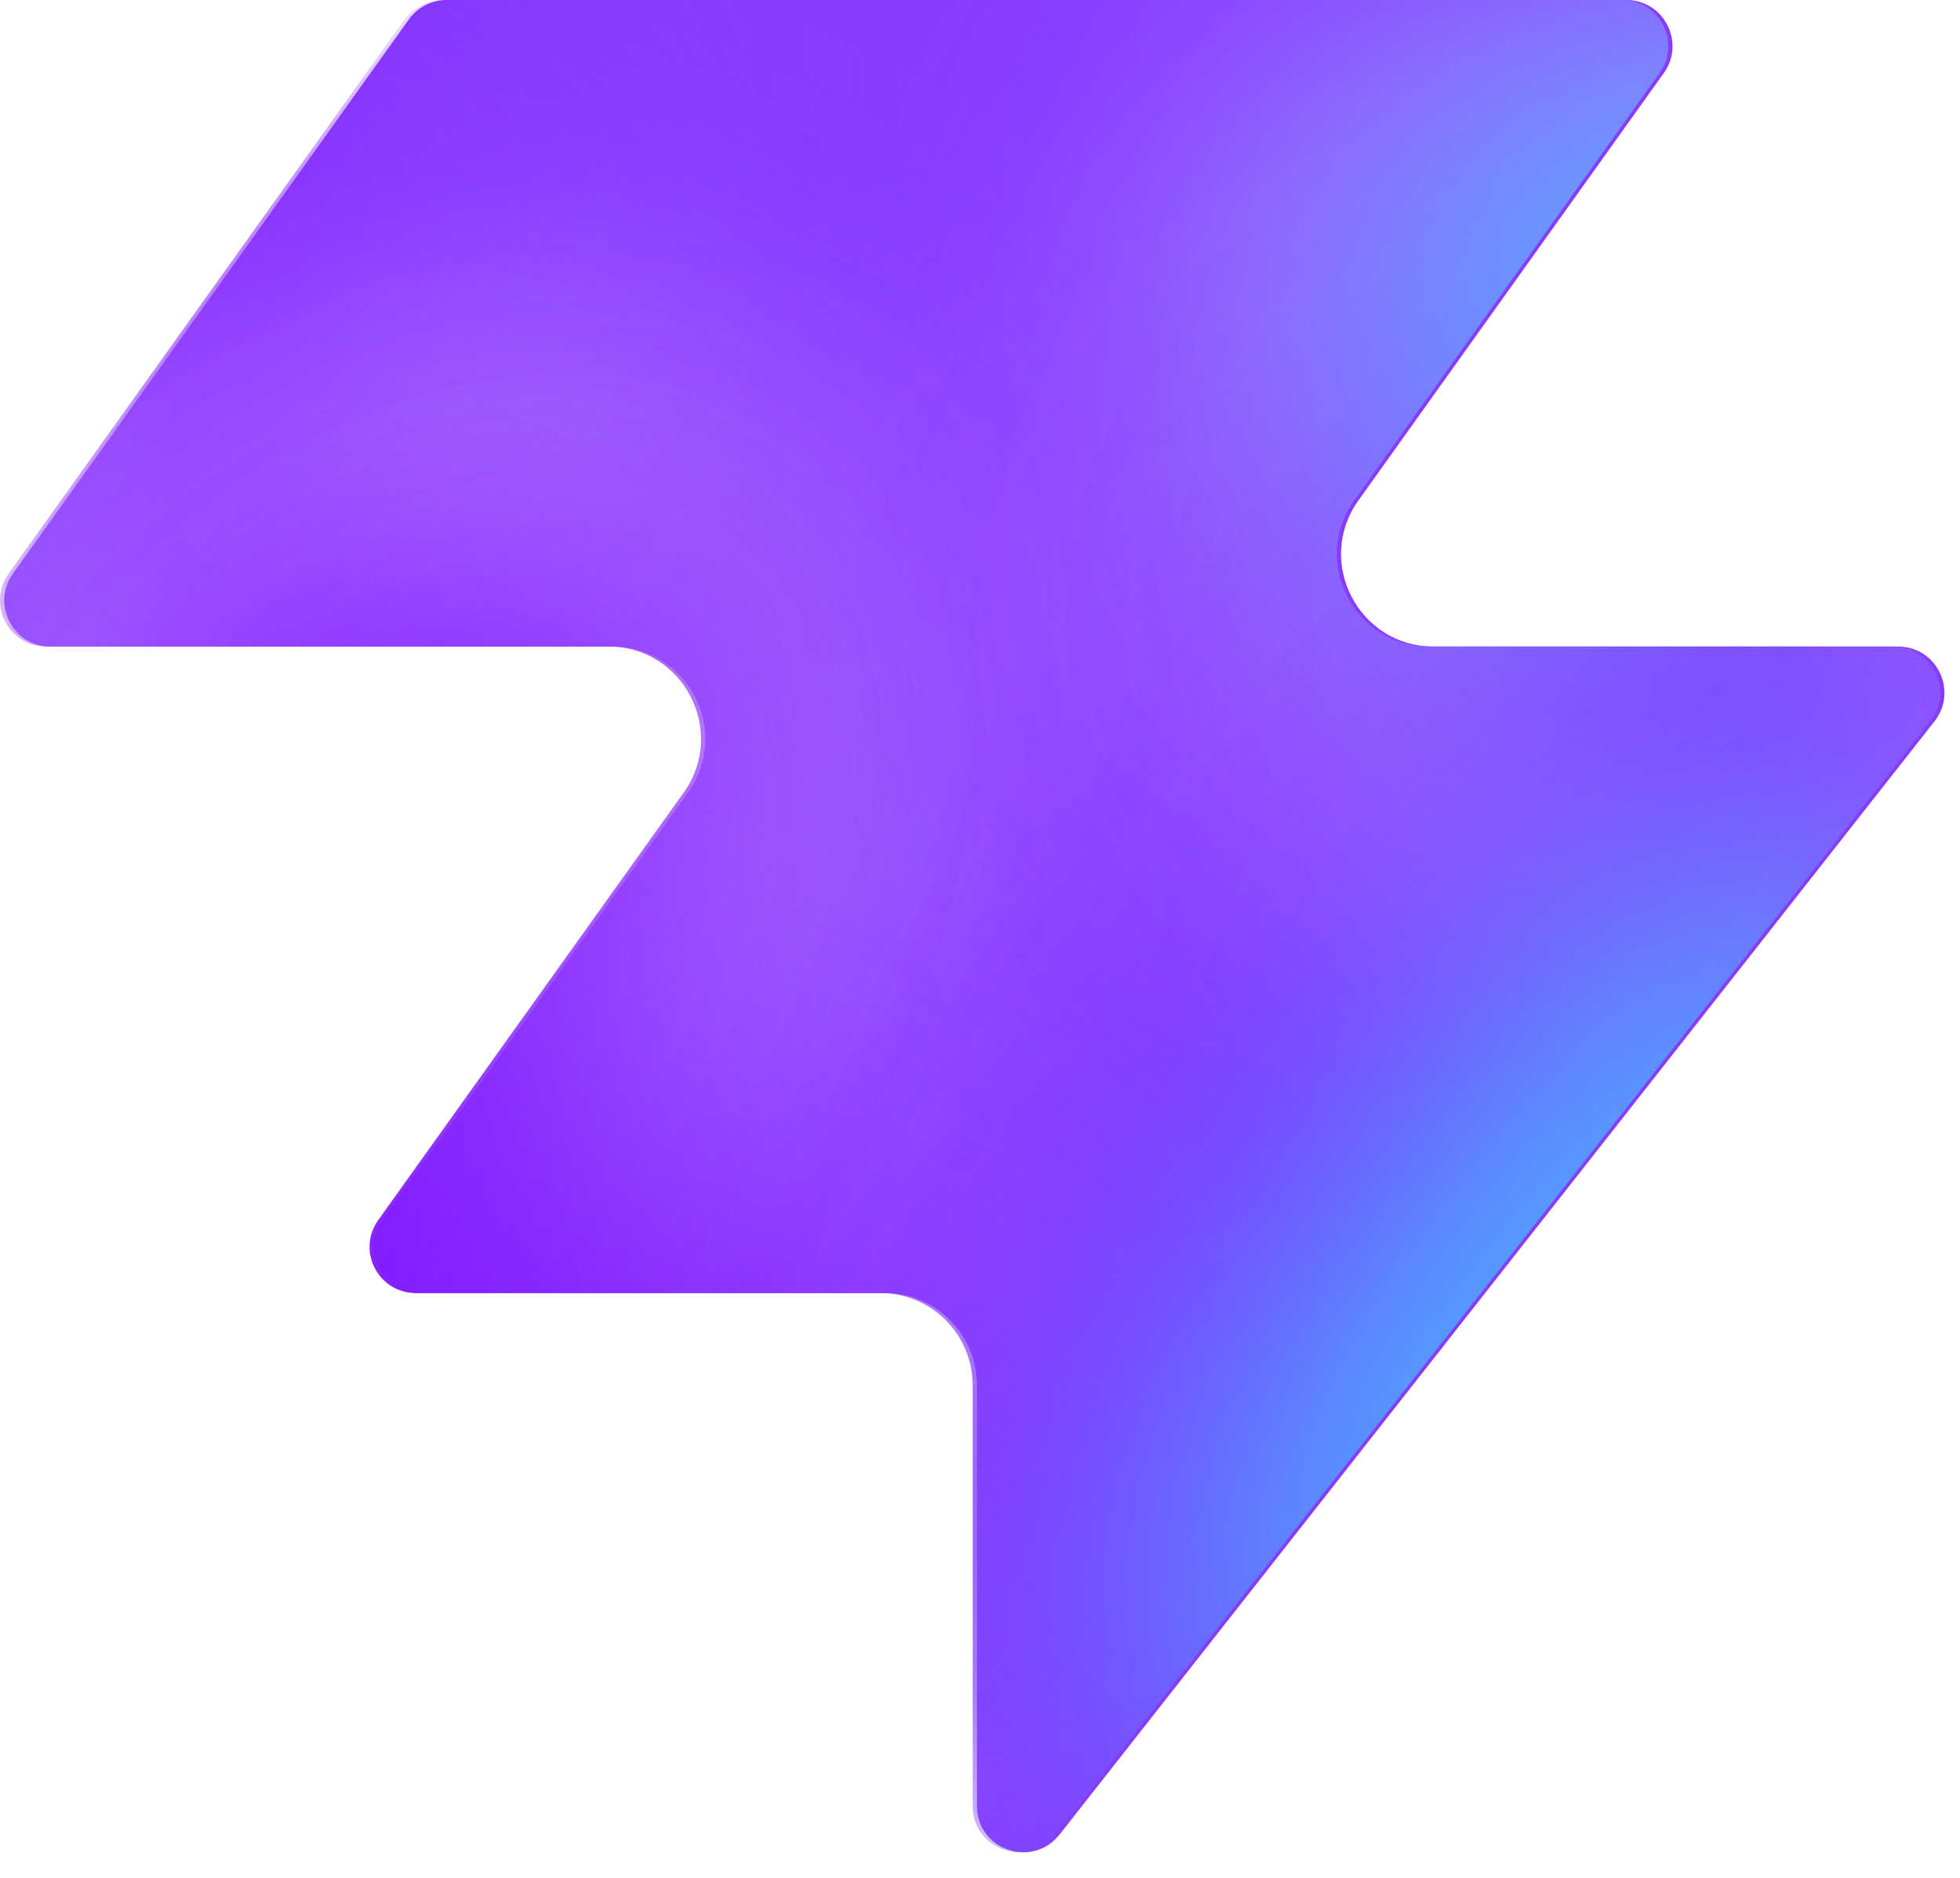
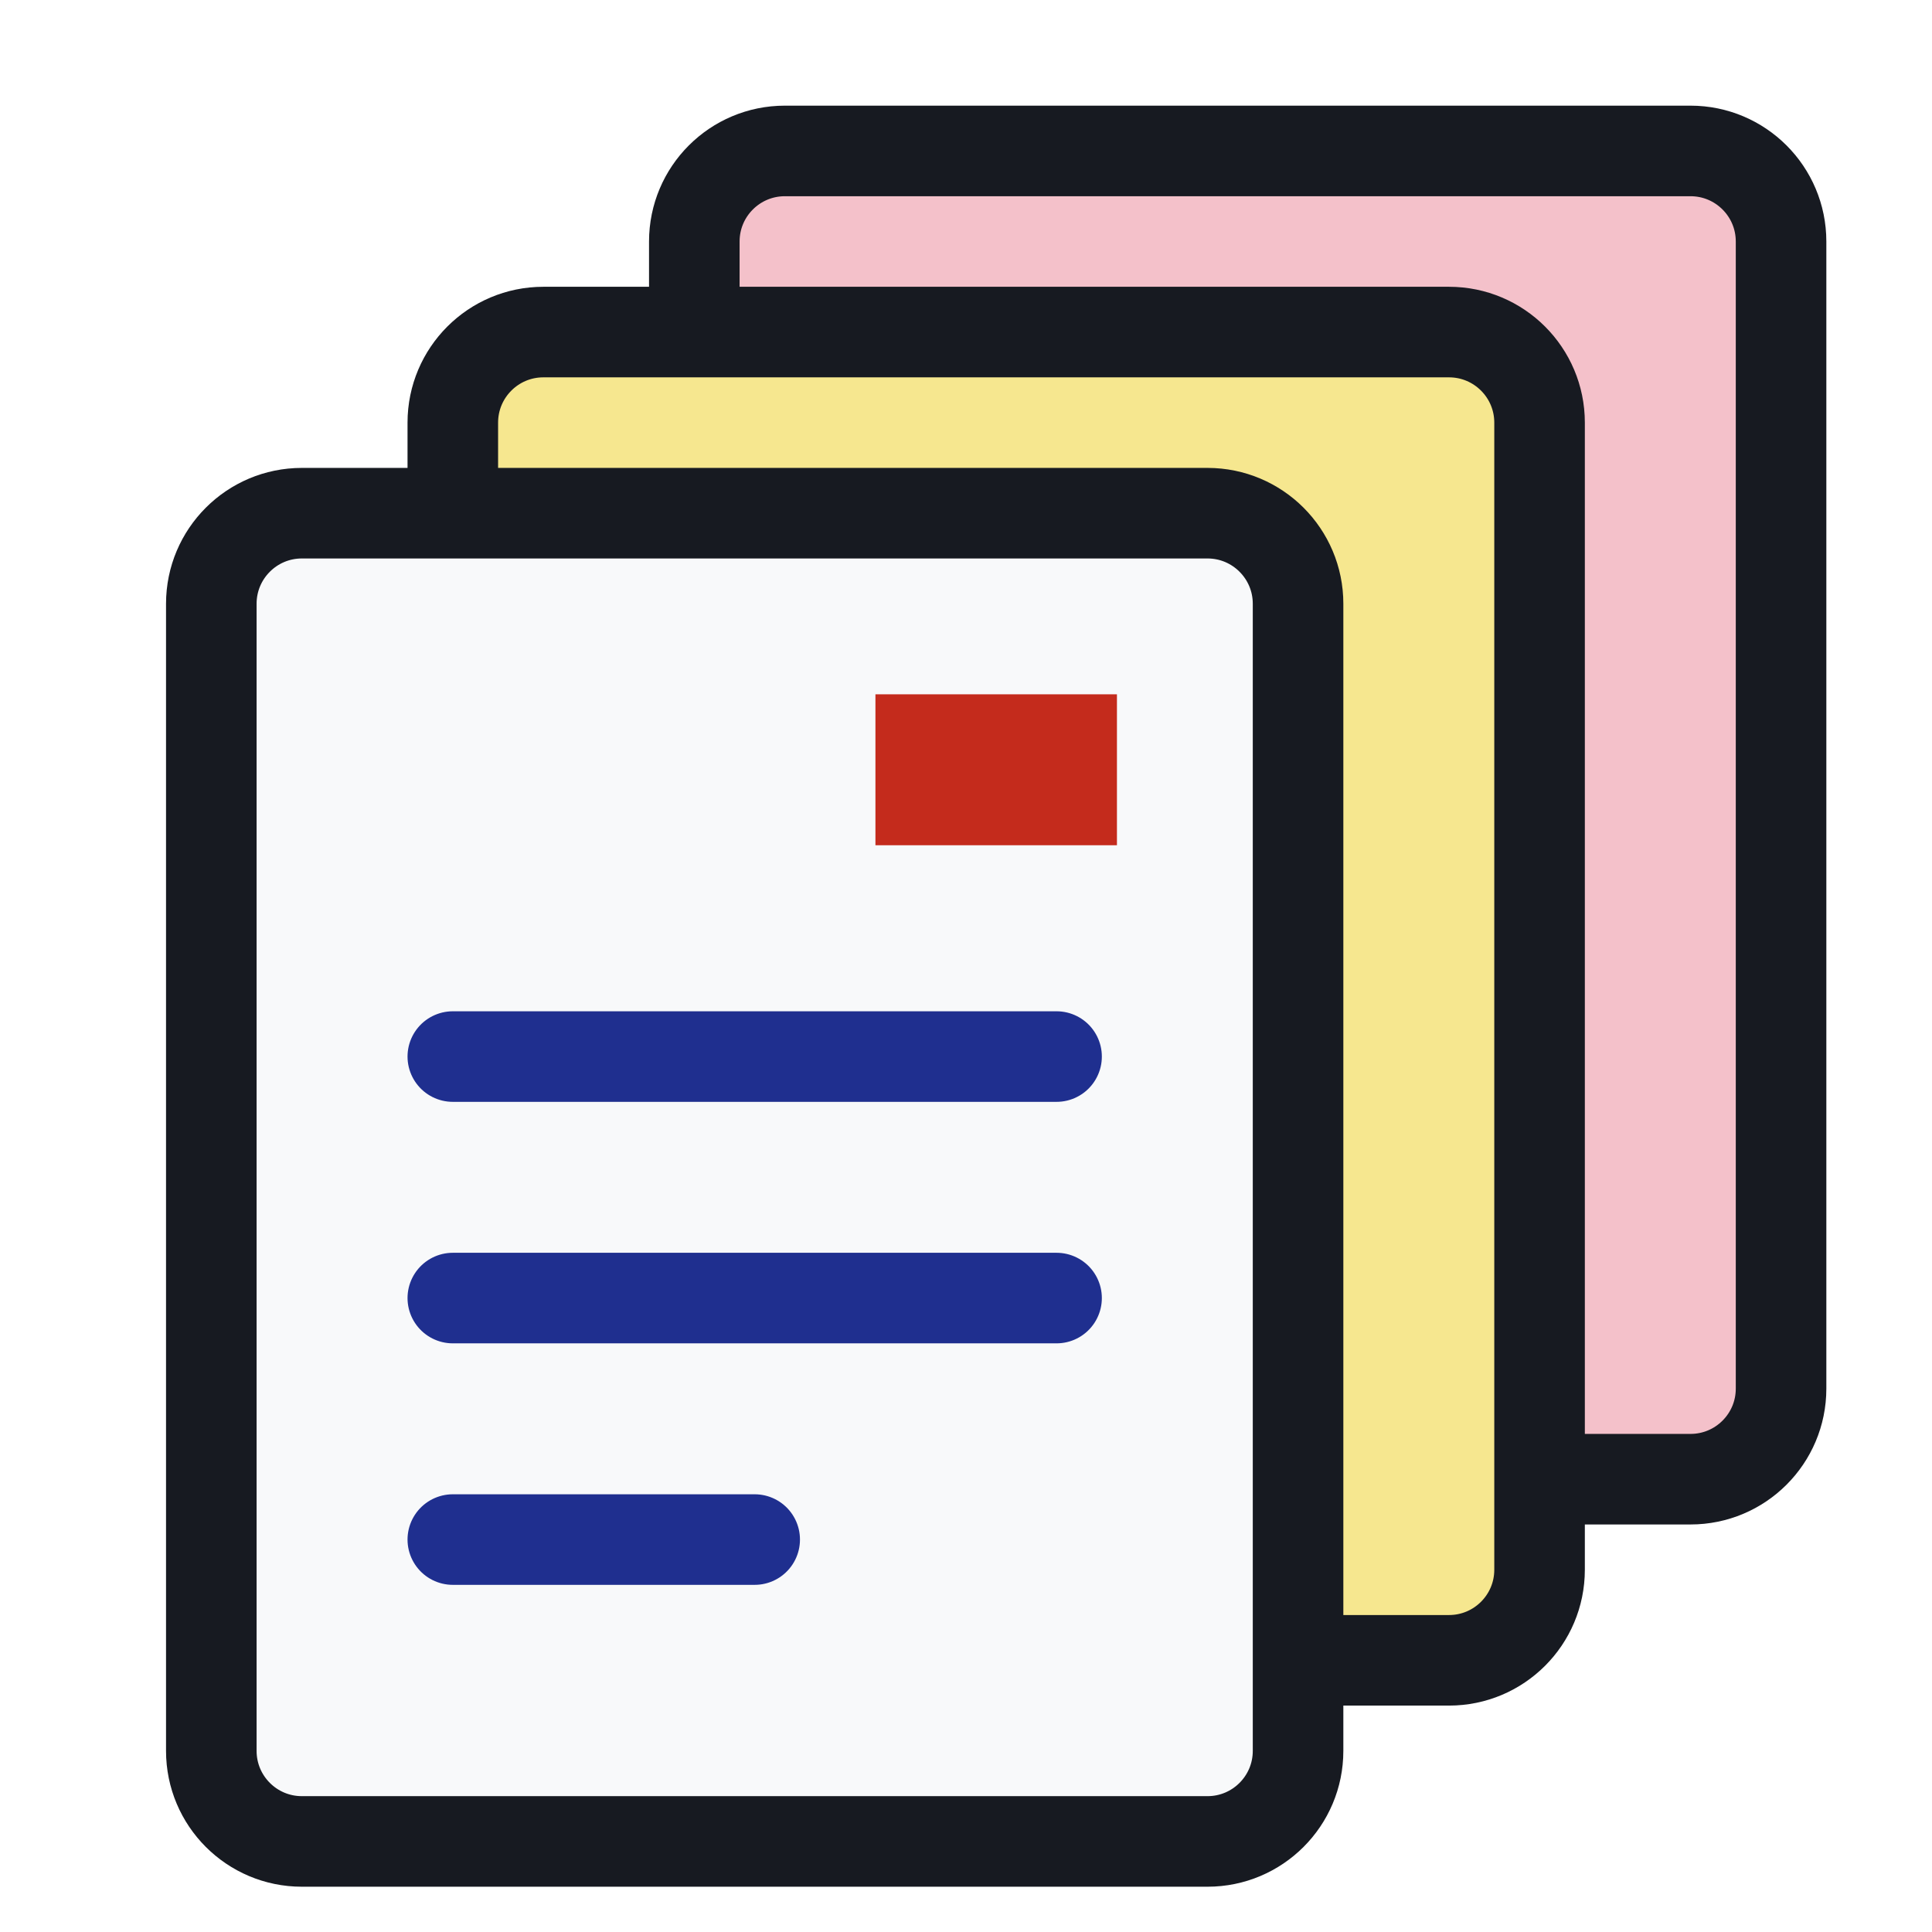
- <svg xmlns="http://www.w3.org/2000/svg" width="48" height="46" fill="none" viewBox="0 0 48 46">
-   <path fill="#863bff" d="M25.946 44.938c-.664.845-2.021.375-2.021-.698V33.937a2.26 2.26 0 0 0-2.262-2.262H10.287c-.92 0-1.456-1.04-.92-1.788l7.48-10.471c1.07-1.497 0-3.578-1.842-3.578H1.237c-.92 0-1.456-1.04-.92-1.788L10.013.474c.214-.297.556-.474.92-.474h28.894c.92 0 1.456 1.04.92 1.788l-7.48 10.471c-1.07 1.498 0 3.579 1.842 3.579h11.377c.943 0 1.473 1.088.89 1.83L25.947 44.94z" style="fill:#863bff;fill:color(display-p3 .525 .23 1);fill-opacity:1" />
-   <mask id="a" width="48" height="46" x="0" y="0" maskUnits="userSpaceOnUse" style="mask-type:alpha">
-     <path fill="#000" d="M25.842 44.938c-.664.844-2.021.375-2.021-.698V33.937a2.26 2.26 0 0 0-2.262-2.262H10.183c-.92 0-1.456-1.04-.92-1.788l7.48-10.471c1.07-1.498 0-3.579-1.842-3.579H1.133c-.92 0-1.456-1.04-.92-1.787L9.91.473c.214-.297.556-.474.92-.474h28.894c.92 0 1.456 1.04.92 1.788l-7.48 10.471c-1.07 1.498 0 3.578 1.842 3.578h11.377c.943 0 1.473 1.088.89 1.832L25.843 44.94z" style="fill:#000;fill-opacity:1" />
-   </mask>
-   <g mask="url(#a)">
-     <g filter="url(#b)">
-       <ellipse cx="5.508" cy="14.704" fill="#ede6ff" rx="5.508" ry="14.704" style="fill:#ede6ff;fill:color(display-p3 .927 .903 1);fill-opacity:1" transform="matrix(.00324 1 1 -.00324 -4.47 31.516)" />
-     </g>
-     <g filter="url(#c)">
-       <ellipse cx="10.399" cy="29.851" fill="#ede6ff" rx="10.399" ry="29.851" style="fill:#ede6ff;fill:color(display-p3 .927 .903 1);fill-opacity:1" transform="matrix(.00324 1 1 -.00324 -39.328 7.883)" />
-     </g>
-     <g filter="url(#d)">
-       <ellipse cx="5.508" cy="30.487" fill="#7e14ff" rx="5.508" ry="30.487" style="fill:#7e14ff;fill:color(display-p3 .492 .077 1);fill-opacity:1" transform="rotate(89.814 -25.913 -14.639)scale(1 -1)" />
-     </g>
-     <g filter="url(#e)">
-       <ellipse cx="5.508" cy="30.599" fill="#7e14ff" rx="5.508" ry="30.599" style="fill:#7e14ff;fill:color(display-p3 .492 .077 1);fill-opacity:1" transform="rotate(89.814 -32.644 -3.334)scale(1 -1)" />
-     </g>
-     <g filter="url(#f)">
-       <ellipse cx="5.508" cy="30.599" fill="#7e14ff" rx="5.508" ry="30.599" style="fill:#7e14ff;fill:color(display-p3 .492 .077 1);fill-opacity:1" transform="matrix(.00324 1 1 -.00324 -34.34 30.47)" />
-     </g>
-     <g filter="url(#g)">
-       <ellipse cx="14.072" cy="22.078" fill="#ede6ff" rx="14.072" ry="22.078" style="fill:#ede6ff;fill:color(display-p3 .927 .903 1);fill-opacity:1" transform="rotate(93.35 24.506 48.493)scale(-1 1)" />
-     </g>
-     <g filter="url(#h)">
-       <ellipse cx="3.47" cy="21.501" fill="#7e14ff" rx="3.47" ry="21.501" style="fill:#7e14ff;fill:color(display-p3 .492 .077 1);fill-opacity:1" transform="rotate(89.009 28.708 47.59)scale(-1 1)" />
-     </g>
-     <g filter="url(#i)">
-       <ellipse cx="3.47" cy="21.501" fill="#7e14ff" rx="3.47" ry="21.501" style="fill:#7e14ff;fill:color(display-p3 .492 .077 1);fill-opacity:1" transform="rotate(89.009 28.708 47.59)scale(-1 1)" />
-     </g>
-     <g filter="url(#j)">
-       <ellipse cx=".387" cy="8.972" fill="#7e14ff" rx="4.407" ry="29.108" style="fill:#7e14ff;fill:color(display-p3 .492 .077 1);fill-opacity:1" transform="rotate(39.51 .387 8.972)" />
-     </g>
-     <g filter="url(#k)">
-       <ellipse cx="47.523" cy="-6.092" fill="#7e14ff" rx="4.407" ry="29.108" style="fill:#7e14ff;fill:color(display-p3 .492 .077 1);fill-opacity:1" transform="rotate(37.892 47.523 -6.092)" />
-     </g>
-     <g filter="url(#l)">
-       <ellipse cx="41.412" cy="6.333" fill="#47bfff" rx="5.971" ry="9.665" style="fill:#47bfff;fill:color(display-p3 .28 .748 1);fill-opacity:1" transform="rotate(37.892 41.412 6.333)" />
-     </g>
-     <g filter="url(#m)">
-       <ellipse cx="-1.879" cy="38.332" fill="#7e14ff" rx="4.407" ry="29.108" style="fill:#7e14ff;fill:color(display-p3 .492 .077 1);fill-opacity:1" transform="rotate(37.892 -1.88 38.332)" />
-     </g>
-     <g filter="url(#n)">
-       <ellipse cx="-1.879" cy="38.332" fill="#7e14ff" rx="4.407" ry="29.108" style="fill:#7e14ff;fill:color(display-p3 .492 .077 1);fill-opacity:1" transform="rotate(37.892 -1.88 38.332)" />
-     </g>
-     <g filter="url(#o)">
-       <ellipse cx="35.651" cy="29.907" fill="#7e14ff" rx="4.407" ry="29.108" style="fill:#7e14ff;fill:color(display-p3 .492 .077 1);fill-opacity:1" transform="rotate(37.892 35.651 29.907)" />
-     </g>
-     <g filter="url(#p)">
-       <ellipse cx="38.418" cy="32.4" fill="#47bfff" rx="5.971" ry="15.297" style="fill:#47bfff;fill:color(display-p3 .28 .748 1);fill-opacity:1" transform="rotate(37.892 38.418 32.4)" />
-     </g>
-   </g>
-   <defs>
-     <filter id="b" width="60.045" height="41.654" x="-19.77" y="16.149" color-interpolation-filters="sRGB" filterUnits="userSpaceOnUse">
-       <feFlood flood-opacity="0" result="BackgroundImageFix" />
-       <feBlend in="SourceGraphic" in2="BackgroundImageFix" result="shape" />
-       <feGaussianBlur result="effect1_foregroundBlur_2002_17158" stdDeviation="7.659" />
-     </filter>
-     <filter id="c" width="90.34" height="51.437" x="-54.613" y="-7.533" color-interpolation-filters="sRGB" filterUnits="userSpaceOnUse">
-       <feFlood flood-opacity="0" result="BackgroundImageFix" />
-       <feBlend in="SourceGraphic" in2="BackgroundImageFix" result="shape" />
-       <feGaussianBlur result="effect1_foregroundBlur_2002_17158" stdDeviation="7.659" />
-     </filter>
-     <filter id="d" width="79.355" height="29.4" x="-49.64" y="2.03" color-interpolation-filters="sRGB" filterUnits="userSpaceOnUse">
-       <feFlood flood-opacity="0" result="BackgroundImageFix" />
-       <feBlend in="SourceGraphic" in2="BackgroundImageFix" result="shape" />
-       <feGaussianBlur result="effect1_foregroundBlur_2002_17158" stdDeviation="4.596" />
-     </filter>
-     <filter id="e" width="79.579" height="29.4" x="-45.045" y="20.029" color-interpolation-filters="sRGB" filterUnits="userSpaceOnUse">
-       <feFlood flood-opacity="0" result="BackgroundImageFix" />
-       <feBlend in="SourceGraphic" in2="BackgroundImageFix" result="shape" />
-       <feGaussianBlur result="effect1_foregroundBlur_2002_17158" stdDeviation="4.596" />
-     </filter>
-     <filter id="f" width="79.579" height="29.4" x="-43.513" y="21.178" color-interpolation-filters="sRGB" filterUnits="userSpaceOnUse">
-       <feFlood flood-opacity="0" result="BackgroundImageFix" />
-       <feBlend in="SourceGraphic" in2="BackgroundImageFix" result="shape" />
-       <feGaussianBlur result="effect1_foregroundBlur_2002_17158" stdDeviation="4.596" />
-     </filter>
-     <filter id="g" width="74.749" height="58.852" x="15.756" y="-17.901" color-interpolation-filters="sRGB" filterUnits="userSpaceOnUse">
-       <feFlood flood-opacity="0" result="BackgroundImageFix" />
-       <feBlend in="SourceGraphic" in2="BackgroundImageFix" result="shape" />
-       <feGaussianBlur result="effect1_foregroundBlur_2002_17158" stdDeviation="7.659" />
-     </filter>
-     <filter id="h" width="61.377" height="25.362" x="23.548" y="2.284" color-interpolation-filters="sRGB" filterUnits="userSpaceOnUse">
-       <feFlood flood-opacity="0" result="BackgroundImageFix" />
-       <feBlend in="SourceGraphic" in2="BackgroundImageFix" result="shape" />
-       <feGaussianBlur result="effect1_foregroundBlur_2002_17158" stdDeviation="4.596" />
-     </filter>
-     <filter id="i" width="61.377" height="25.362" x="23.548" y="2.284" color-interpolation-filters="sRGB" filterUnits="userSpaceOnUse">
-       <feFlood flood-opacity="0" result="BackgroundImageFix" />
-       <feBlend in="SourceGraphic" in2="BackgroundImageFix" result="shape" />
-       <feGaussianBlur result="effect1_foregroundBlur_2002_17158" stdDeviation="4.596" />
-     </filter>
-     <filter id="j" width="56.045" height="63.649" x="-27.636" y="-22.853" color-interpolation-filters="sRGB" filterUnits="userSpaceOnUse">
-       <feFlood flood-opacity="0" result="BackgroundImageFix" />
-       <feBlend in="SourceGraphic" in2="BackgroundImageFix" result="shape" />
-       <feGaussianBlur result="effect1_foregroundBlur_2002_17158" stdDeviation="4.596" />
-     </filter>
-     <filter id="k" width="54.814" height="64.646" x="20.116" y="-38.415" color-interpolation-filters="sRGB" filterUnits="userSpaceOnUse">
-       <feFlood flood-opacity="0" result="BackgroundImageFix" />
-       <feBlend in="SourceGraphic" in2="BackgroundImageFix" result="shape" />
-       <feGaussianBlur result="effect1_foregroundBlur_2002_17158" stdDeviation="4.596" />
-     </filter>
-     <filter id="l" width="33.541" height="35.313" x="24.641" y="-11.323" color-interpolation-filters="sRGB" filterUnits="userSpaceOnUse">
-       <feFlood flood-opacity="0" result="BackgroundImageFix" />
-       <feBlend in="SourceGraphic" in2="BackgroundImageFix" result="shape" />
-       <feGaussianBlur result="effect1_foregroundBlur_2002_17158" stdDeviation="4.596" />
-     </filter>
-     <filter id="m" width="54.814" height="64.646" x="-29.286" y="6.009" color-interpolation-filters="sRGB" filterUnits="userSpaceOnUse">
-       <feFlood flood-opacity="0" result="BackgroundImageFix" />
-       <feBlend in="SourceGraphic" in2="BackgroundImageFix" result="shape" />
-       <feGaussianBlur result="effect1_foregroundBlur_2002_17158" stdDeviation="4.596" />
-     </filter>
-     <filter id="n" width="54.814" height="64.646" x="-29.286" y="6.009" color-interpolation-filters="sRGB" filterUnits="userSpaceOnUse">
-       <feFlood flood-opacity="0" result="BackgroundImageFix" />
-       <feBlend in="SourceGraphic" in2="BackgroundImageFix" result="shape" />
-       <feGaussianBlur result="effect1_foregroundBlur_2002_17158" stdDeviation="4.596" />
-     </filter>
-     <filter id="o" width="54.814" height="64.646" x="8.244" y="-2.416" color-interpolation-filters="sRGB" filterUnits="userSpaceOnUse">
-       <feFlood flood-opacity="0" result="BackgroundImageFix" />
-       <feBlend in="SourceGraphic" in2="BackgroundImageFix" result="shape" />
-       <feGaussianBlur result="effect1_foregroundBlur_2002_17158" stdDeviation="4.596" />
-     </filter>
-     <filter id="p" width="39.409" height="43.623" x="18.713" y="10.588" color-interpolation-filters="sRGB" filterUnits="userSpaceOnUse">
-       <feFlood flood-opacity="0" result="BackgroundImageFix" />
-       <feBlend in="SourceGraphic" in2="BackgroundImageFix" result="shape" />
-       <feGaussianBlur result="effect1_foregroundBlur_2002_17158" stdDeviation="4.596" />
-     </filter>
-   </defs>
+ <svg xmlns="http://www.w3.org/2000/svg" viewBox="0 0 32 32" fill="none">
+   <rect x="11.5" y="2.5" width="18" height="22" rx="1.5" fill="#F4C1CA" stroke="#171A21" stroke-width="1.5" />
+   <rect x="7.5" y="5.5" width="18" height="22" rx="1.5" fill="#F6E78F" stroke="#171A21" stroke-width="1.5" />
+   <rect x="3.5" y="8.5" width="18" height="22" rx="1.5" fill="#F8F9FA" stroke="#171A21" stroke-width="1.5" />
+   <path d="M7.5 17.5h10M7.5 21.5h10M7.5 25.5h5" stroke="#1F2F8F" stroke-width="1.5" stroke-linecap="round" />
+   <rect x="14.5" y="11.5" width="4" height="2.5" fill="#C42B1C" />
</svg>
